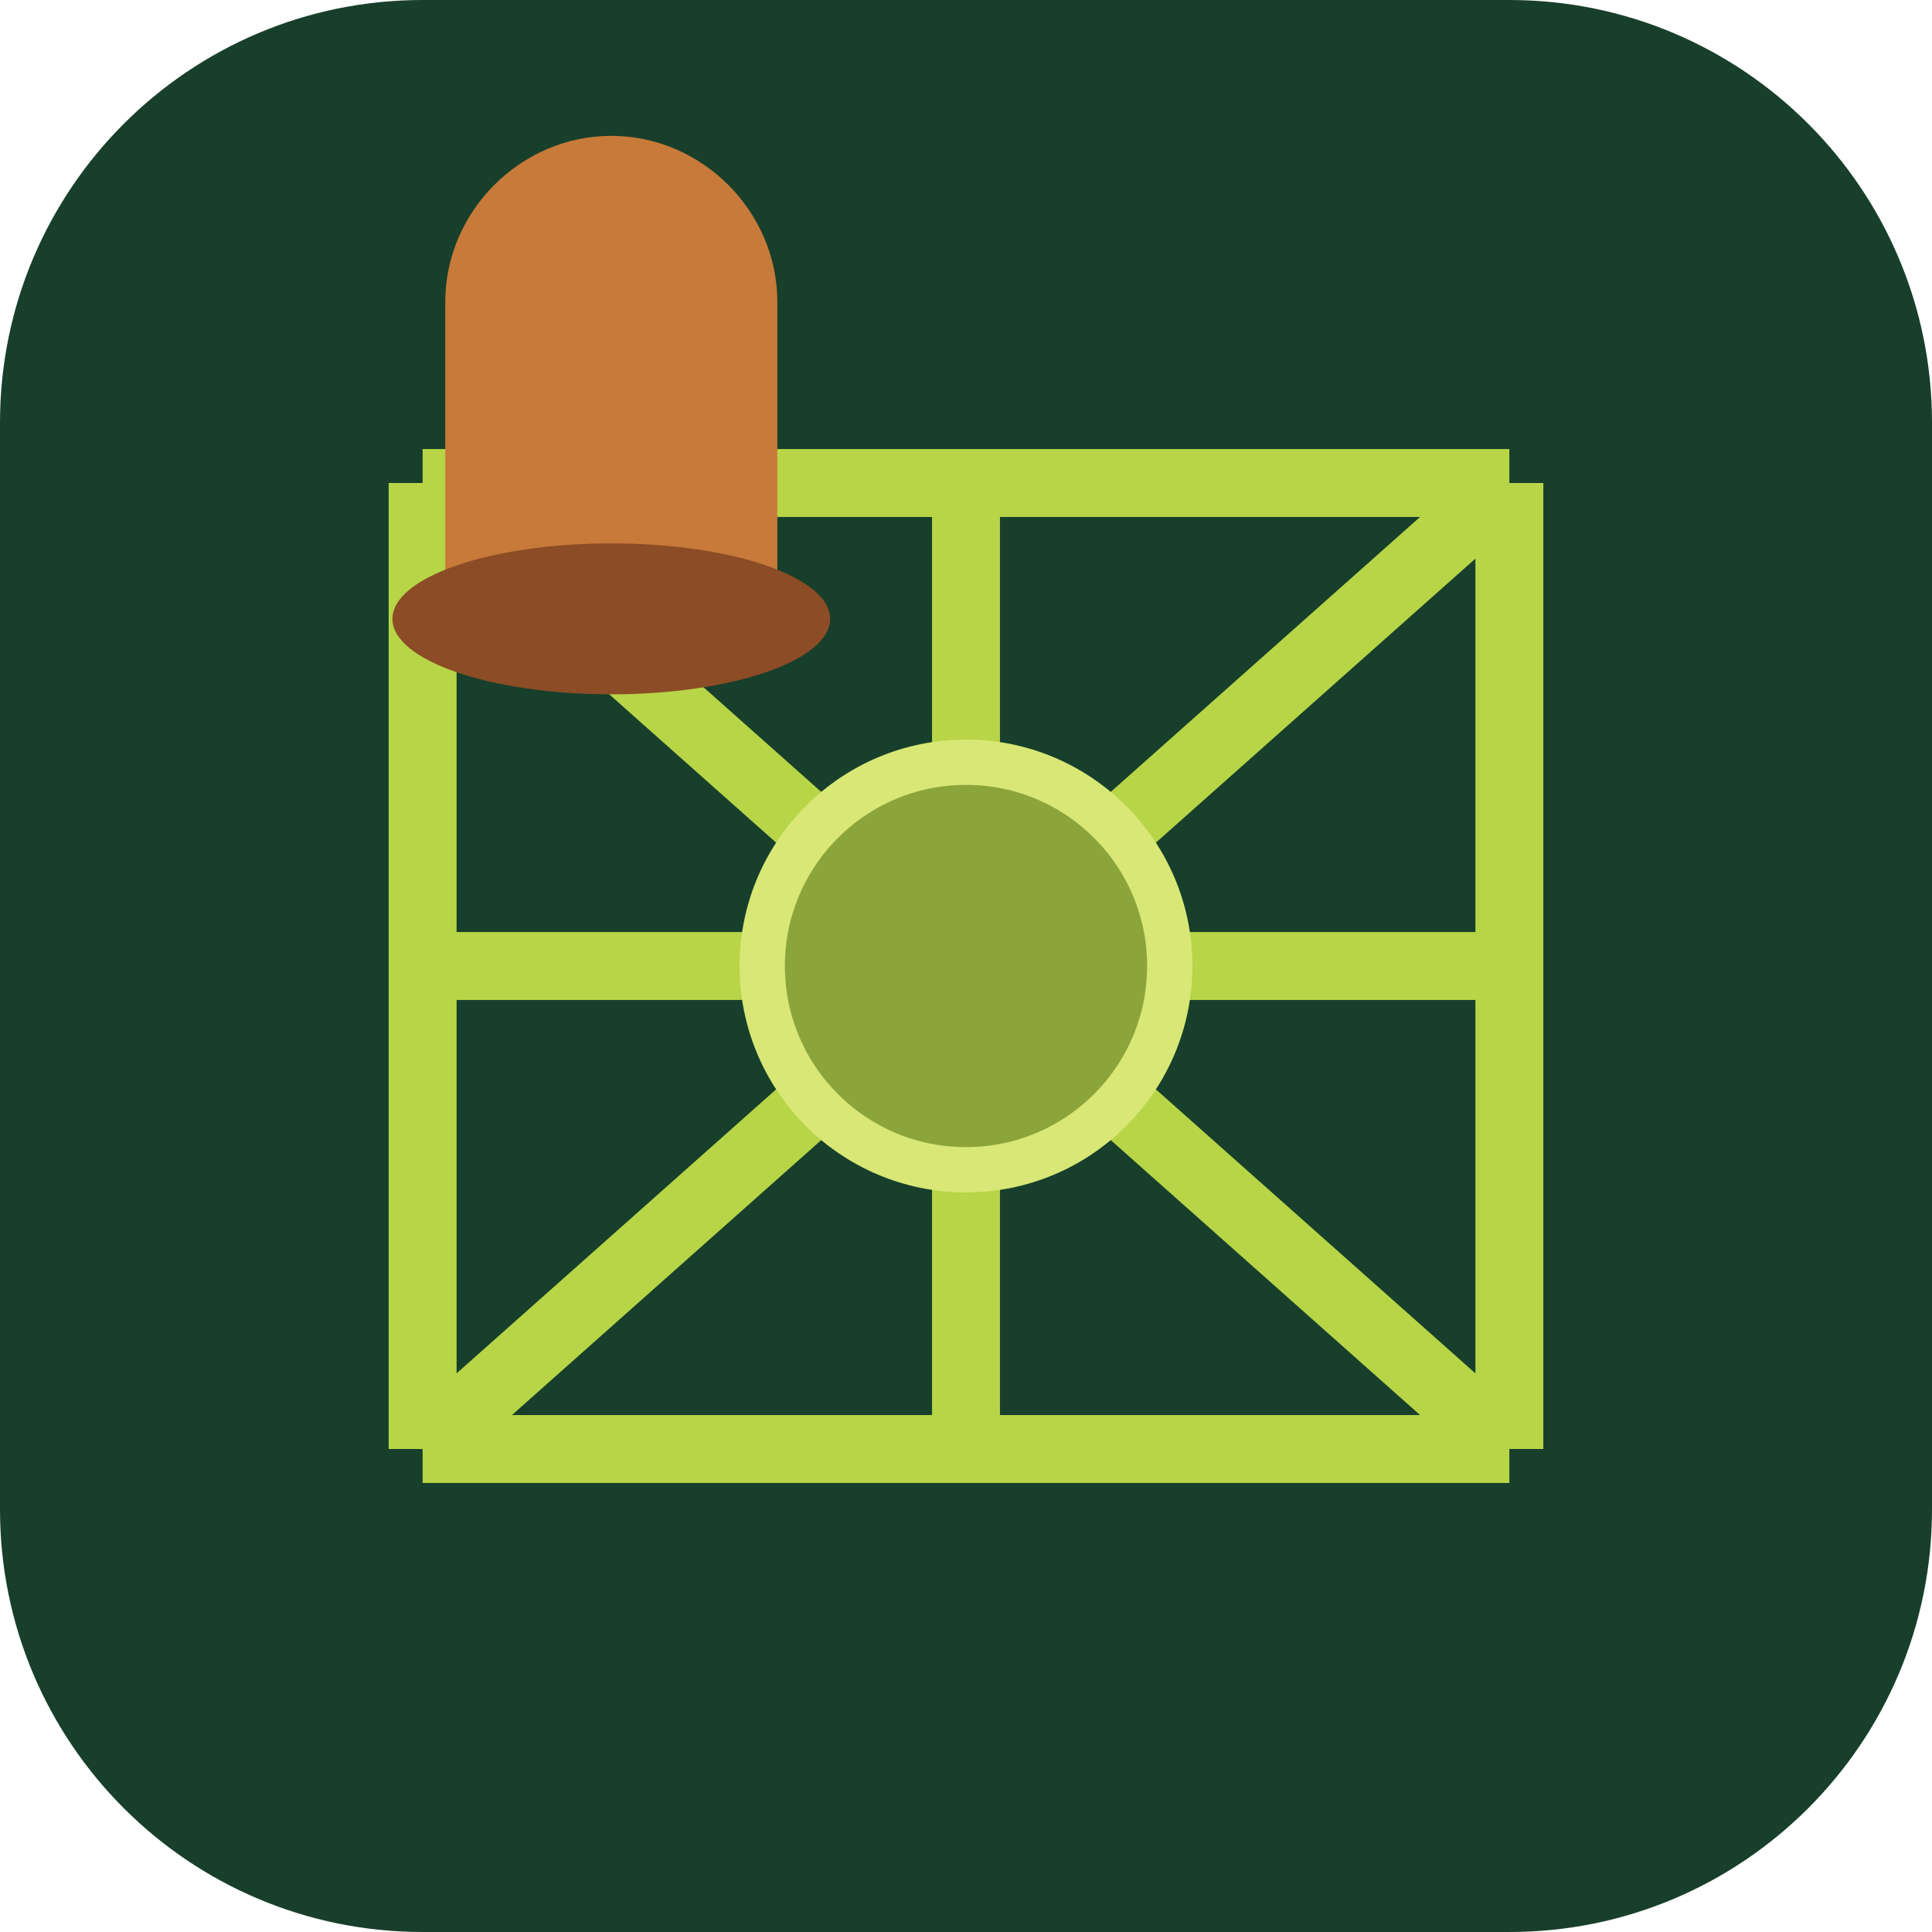
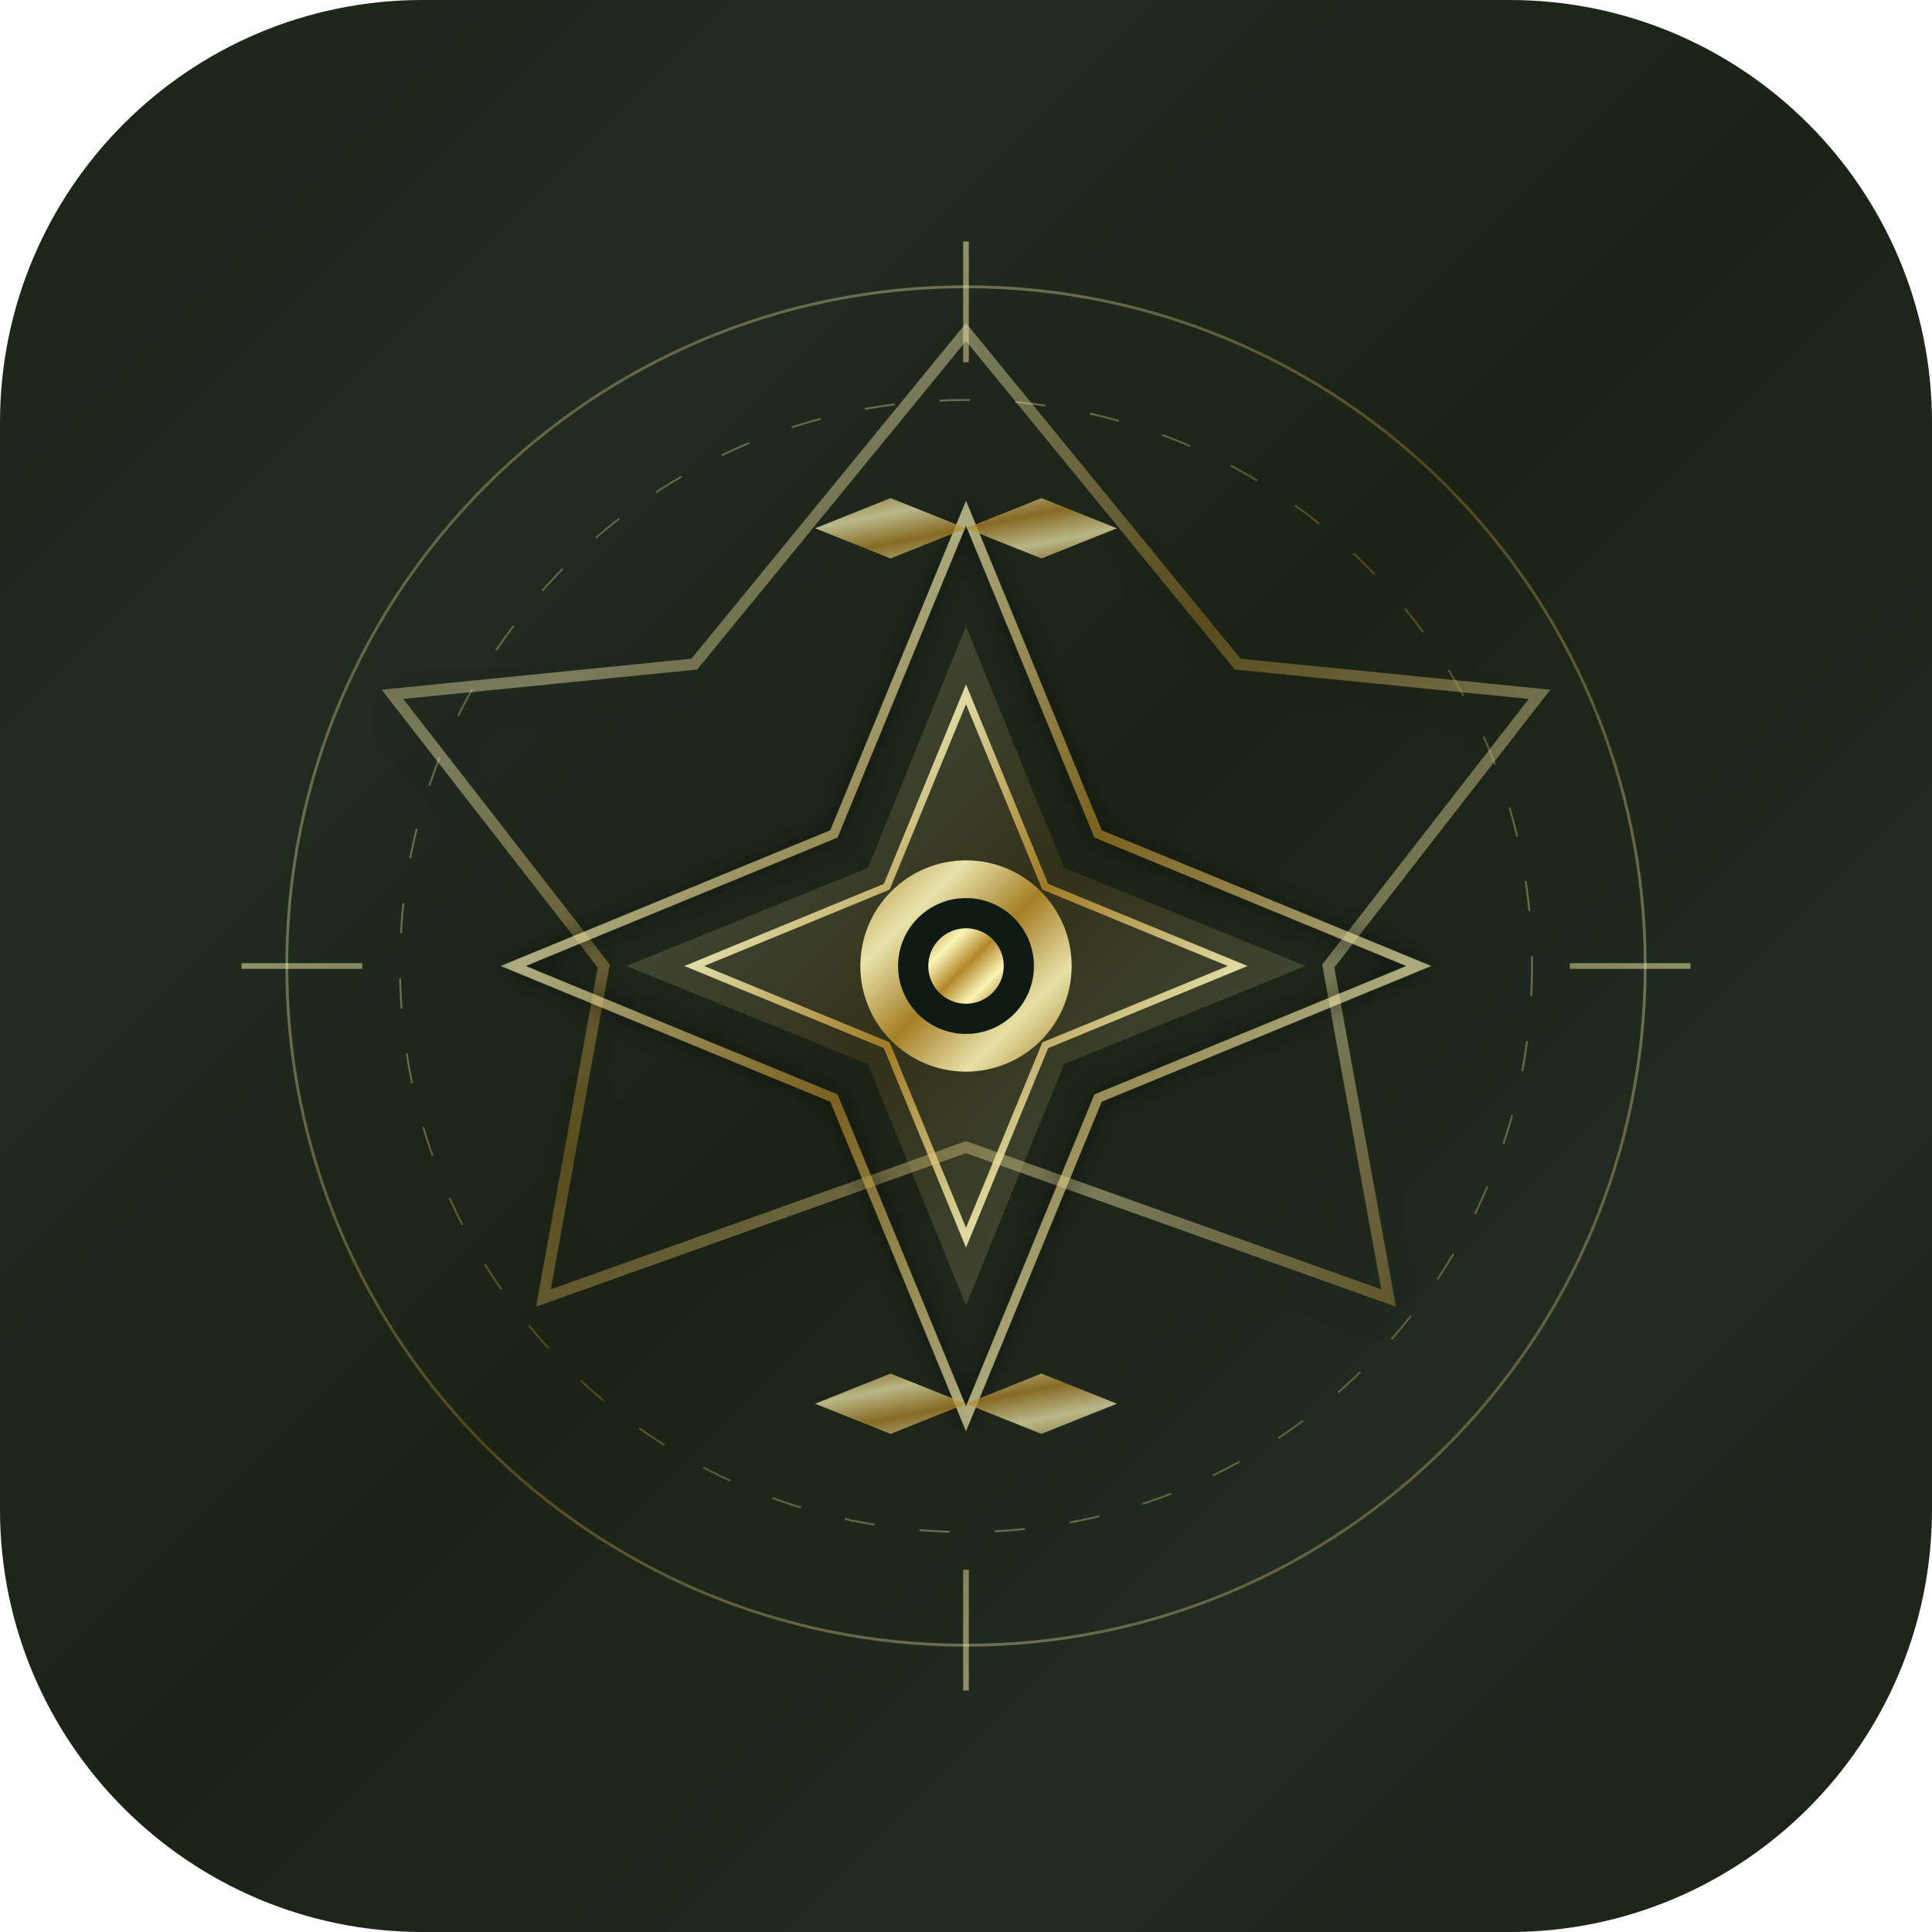
<svg xmlns="http://www.w3.org/2000/svg" viewBox="0 0 512 512">
-   <rect width="512" height="512" rx="112" fill="#183f2b" />
-   <path d="M112 128h288M112 256h288M112 384h288M112 128v256M256 128v256M400 128v256M112 128l288 256M400 128L112 384" stroke="#b7d547" stroke-width="18" />
-   <circle cx="256" cy="256" r="54" fill="#8ca53b" stroke="#d8e776" stroke-width="12" />
-   <path d="M118 80c0-24 20-44 44-44s44 20 44 44v84h-88z" fill="#c77a39" />
-   <ellipse cx="162" cy="164" rx="58" ry="20" fill="#8b4c26" />
+   <defs>
+     <linearGradient id="gold" x1="0%" y1="0%" x2="100%" y2="100%">
+       <stop offset="0%" stop-color="#bf953f" />
+       <stop offset="25%" stop-color="#fcf6ba" />
+       <stop offset="50%" stop-color="#b38728" />
+       <stop offset="75%" stop-color="#fbf5b7" />
+       <stop offset="100%" stop-color="#aa771c" />
+     </linearGradient>
+     <linearGradient id="goldDark" x1="0%" y1="0%" x2="0%" y2="100%">
+       <stop offset="0%" stop-color="#d4af37" />
+       <stop offset="100%" stop-color="#8a6e2f" />
+     </linearGradient>
+     <filter id="shadow" x="-20%" y="-20%" width="140%" height="140%">
+       <feDropShadow dx="0" dy="4" stdDeviation="8" flood-color="#000" flood-opacity="0.4" />
+     </filter>
+     <filter id="innerGlow">
+       <feGaussianBlur in="SourceAlpha" stdDeviation="3" result="blur" />
+       <feOffset in="blur" dx="0" dy="0" result="offsetBlur" />
+       <feComposite in="SourceGraphic" in2="offsetBlur" operator="over" />
+     </filter>
+   </defs>
+   <rect width="512" height="512" rx="112" fill="#0f1a14" />
+   <rect width="512" height="512" rx="112" fill="url(#gold)" opacity="0.08" />
+   <g filter="url(#shadow)">
+     <path d="M256 88 L328 176 L408 184 L352 256 L368 344 L256 304 L144 344 L160 256 L104 184 L184 176 Z" fill="none" stroke="url(#gold)" stroke-width="3" opacity="0.4" />
+   </g>
+   <g transform="translate(256,256)">
+     <g filter="url(#innerGlow)">
+       <polygon points="0,-120 35,-35 120,0 35,35 0,120 -35,35 -120,0 -35,-35" fill="none" stroke="url(#gold)" stroke-width="2.5" opacity="0.6" />
+     </g>
+     <g>
+       <polygon points="0,-90 26,-26 90,0 26,26 0,90 -26,26 -90,0 -26,-26" fill="url(#gold)" opacity="0.15" />
+     </g>
+     <polygon points="0,-72 21,-21 72,0 21,21 0,72 -21,21 -72,0 -21,-21" fill="none" stroke="url(#gold)" stroke-width="2" opacity="0.85" />
+     <circle cx="0" cy="0" r="28" fill="url(#gold)" opacity="0.9" />
+     <circle cx="0" cy="0" r="18" fill="#0f1a14" />
+     <circle cx="0" cy="0" r="10" fill="url(#gold)" />
+   </g>
+   <g opacity="0.5">
+     <path d="M256 64 L256 96 M256 416 L256 448 M64 256 L96 256 M416 256 L448 256" stroke="url(#gold)" stroke-width="1.5" />
+   </g>
+   <g opacity="0.35">
+     <circle cx="256" cy="256" r="180" fill="none" stroke="url(#gold)" stroke-width="0.75" />
+     <circle cx="256" cy="256" r="150" fill="none" stroke="url(#gold)" stroke-width="0.5" stroke-dasharray="8 12" />
+   </g>
+   <g transform="translate(256,140)">
+     <path d="M-40 0 L-20 -8 L0 0 L20 -8 L40 0 L20 8 L0 0 L-20 8 Z" fill="url(#gold)" opacity="0.7" />
+   </g>
+   <g transform="translate(256,372)">
+     <path d="M-40 0 L-20 -8 L0 0 L20 -8 L40 0 L20 8 L0 0 L-20 8 Z" fill="url(#gold)" opacity="0.7" transform="rotate(180)" />
+   </g>
</svg>
